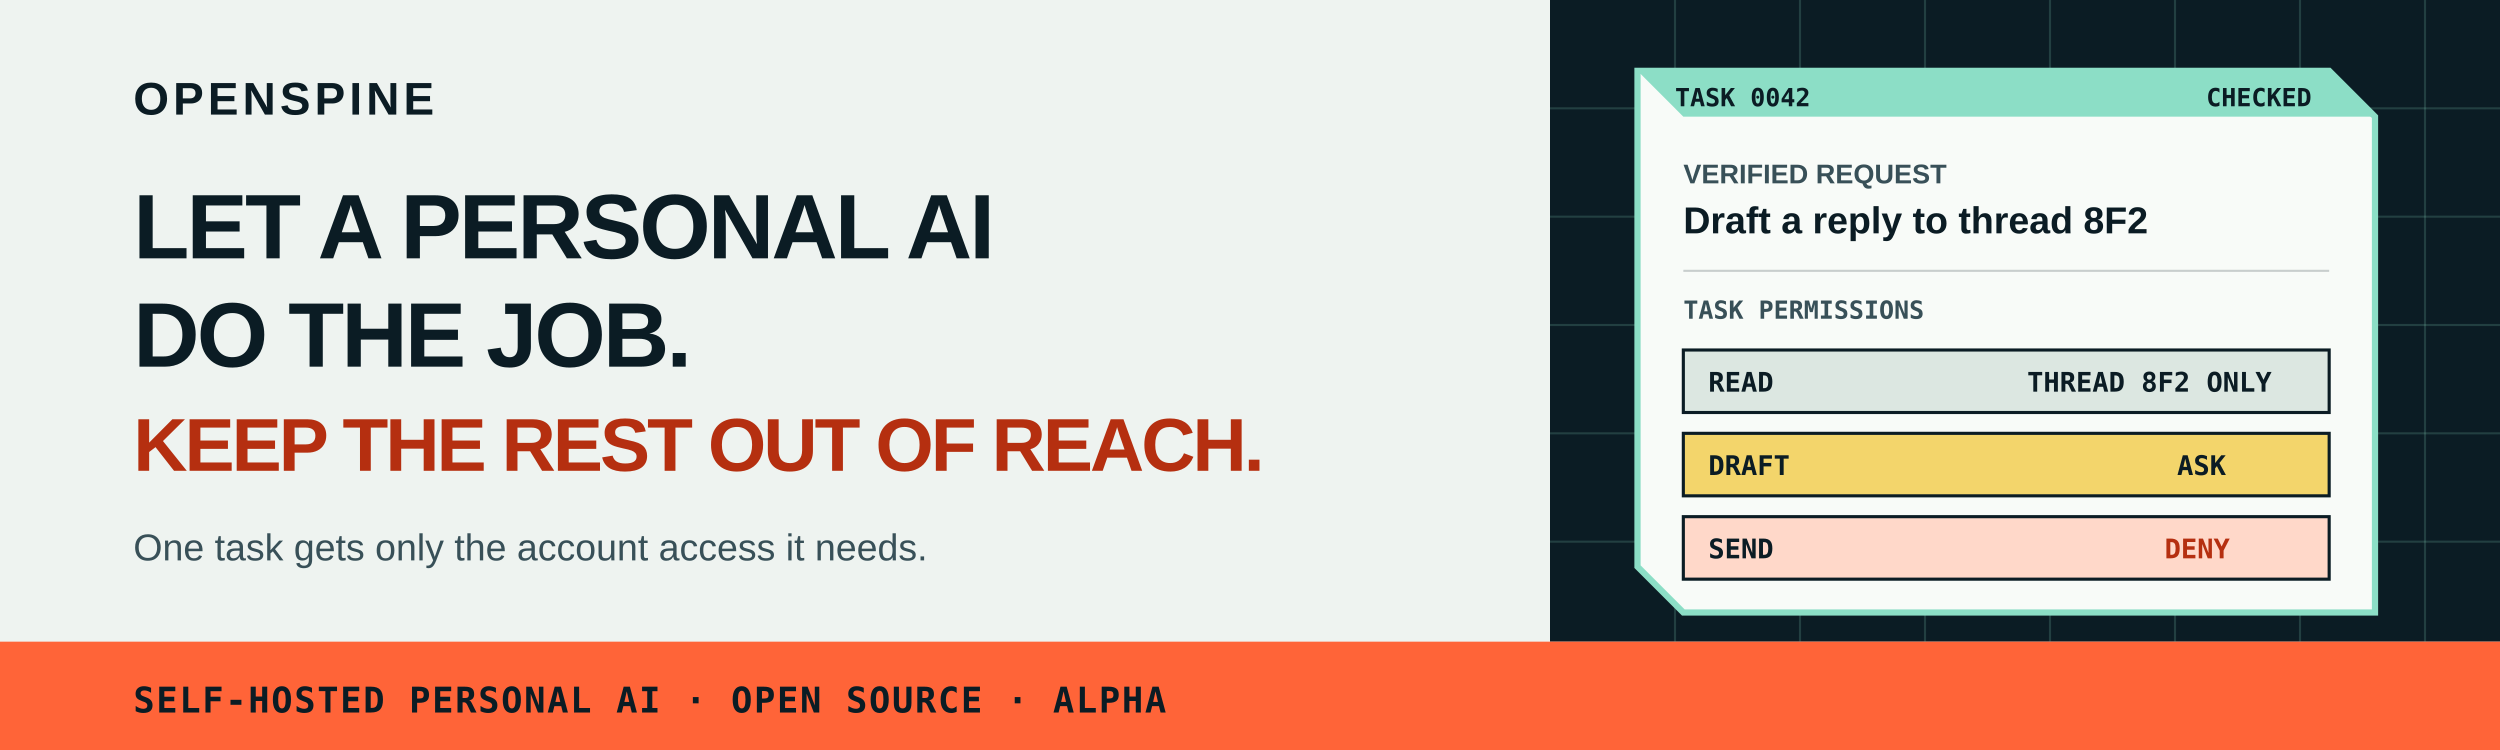
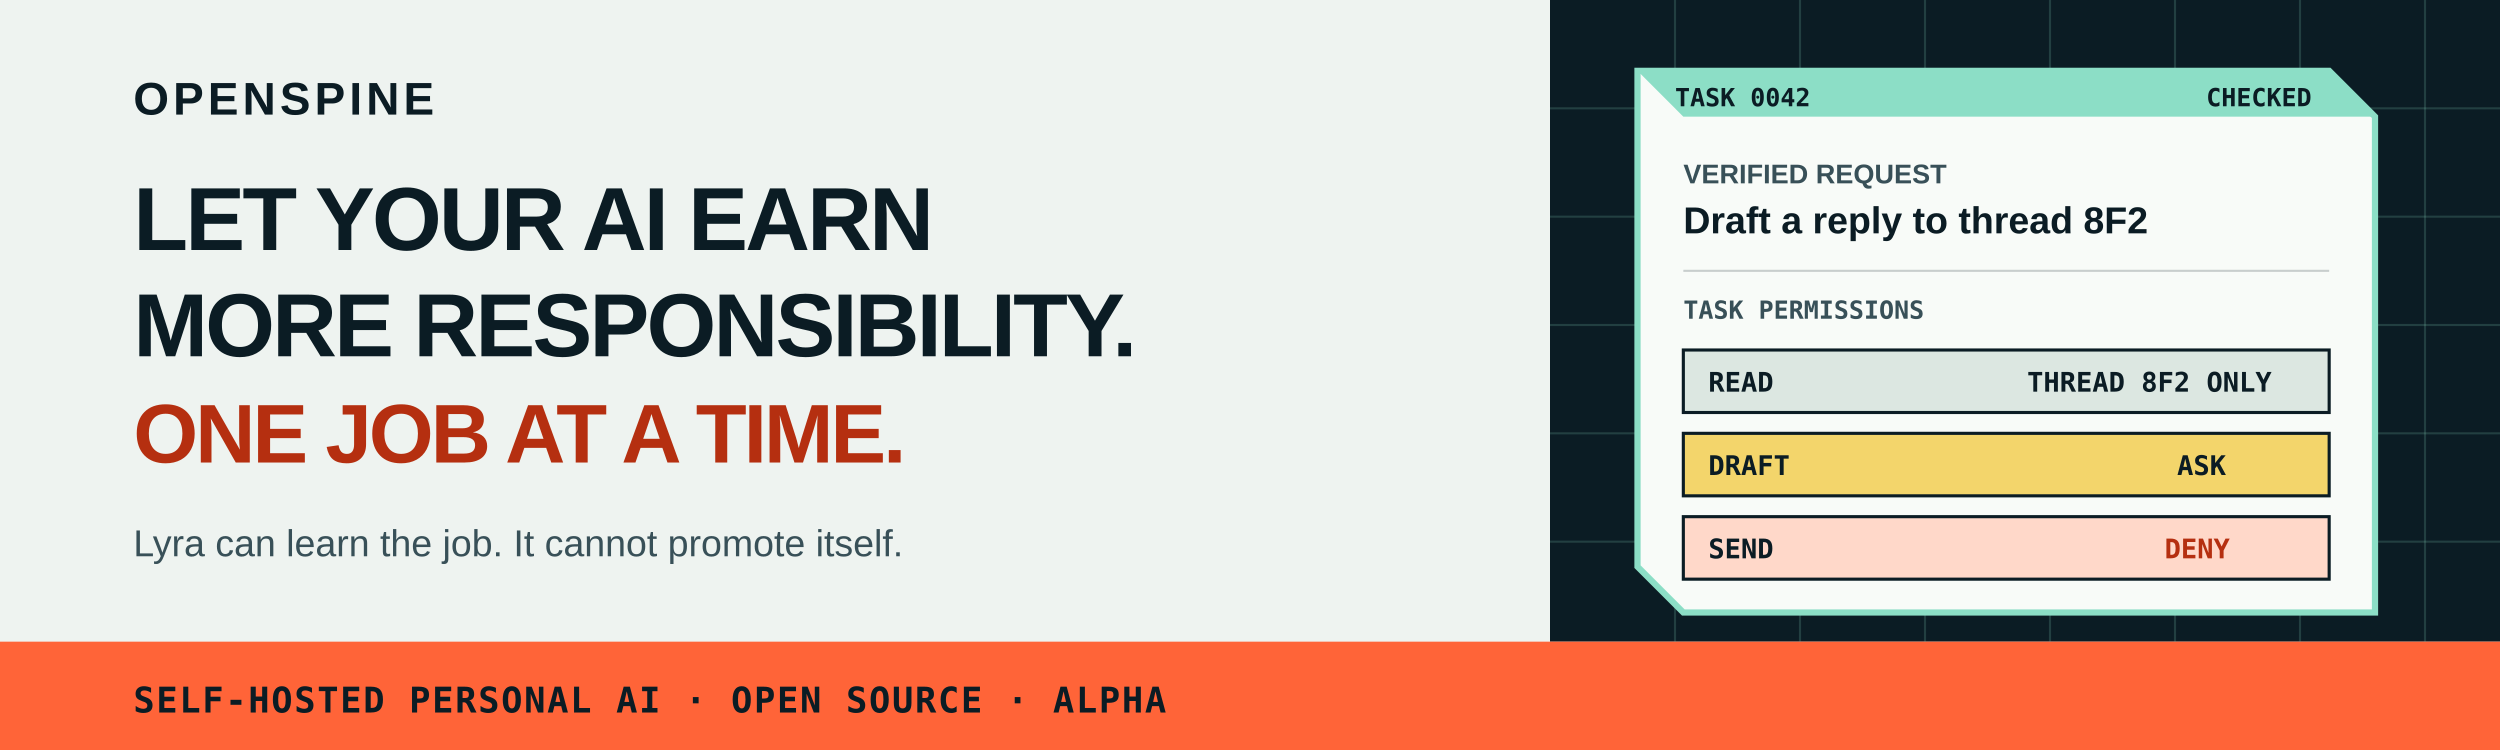
<svg xmlns="http://www.w3.org/2000/svg" width="1200" height="360" viewBox="0 0 1200 360" role="img" aria-labelledby="title desc">
  <rect width="1200" height="360" fill="#eef3f0" />
  <path d="M744 0h456v308H744z" fill="#0b1c24" />
  <path d="M0 308h1200v52H0z" fill="#ff6438" />
  <g fill="none" stroke="#8cdec6" stroke-opacity=".18">
    <path d="M744 52h456M744 104h456M744 156h456M744 208h456M744 260h456" />
    <path d="M804 0v308M864 0v308M924 0v308M984 0v308M1044 0v308M1104 0v308M1164 0v308" />
  </g>
  <g font-family="Arial, sans-serif" fill="#0b1c24">
    <text x="64" y="55" font-size="22" font-weight="700" letter-spacing="2">OPENSPINE</text>
-     <text x="64" y="124" font-size="44" font-weight="900" letter-spacing="-1.3">LET A PERSONAL AI</text>
-     <text x="64" y="176" font-size="44" font-weight="900" letter-spacing="-1.3">DO THE JOB.</text>
-     <text x="64" y="226" font-size="36" font-weight="900" letter-spacing="-1.4" fill="#b52f10">KEEP THE REST OUT OF REACH.</text>
-     <text x="64" y="269" font-size="18" fill="#385058">One task gets only the account access it needs.</text>
+     <text x="64" y="120" font-size="43" font-weight="900" letter-spacing="-1.3">LET YOUR AI EARN</text>
+     <text x="64" y="171" font-size="43" font-weight="900" letter-spacing="-1.3">MORE RESPONSIBILITY.</text>
+     <text x="64" y="222" font-size="40" font-weight="900" letter-spacing="-1.4" fill="#b52f10">ONE JOB AT A TIME.</text>
+     <text x="64" y="267" font-size="18" fill="#385058">Lyra can learn the job. It cannot promote itself.</text>
    <text x="64" y="342" font-size="17" font-family="monospace" font-weight="700" letter-spacing=".8">SELF-HOSTED PERSONAL AI · OPEN SOURCE · ALPHA</text>
  </g>
  <g transform="translate(786 34)">
    <path d="M0 0h332l22 22v238H22L0 238z" fill="#f8fbf8" stroke="#8cdec6" stroke-width="3" />
    <path d="M0 0h332l22 22H22L0 0z" fill="#8cdec6" />
    <g font-family="monospace" font-size="12" font-weight="700" fill="#0b1c24">
      <text x="18" y="17">TASK 0042</text>
      <text x="273" y="17">CHECKED</text>
    </g>
    <text x="22" y="54" font-family="Arial, sans-serif" font-size="13" font-weight="700" fill="#385058">VERIFIED REQUEST</text>
    <text x="22" y="78" font-family="Arial, sans-serif" font-size="18" font-weight="700" fill="#0b1c24">Draft a reply to thread 8F2</text>
    <path d="M22 96h310" stroke="#0b1c24" stroke-opacity=".2" />
    <text x="22" y="119" font-family="monospace" font-size="12" font-weight="700" fill="#385058">TASK PERMISSIONS</text>
    <g font-family="monospace" font-size="13" font-weight="700" fill="#0b1c24">
      <rect x="22" y="134" width="310" height="30" fill="#dce7e1" stroke="#0b1c24" stroke-width="1.5" />
      <text x="34" y="154">READ</text>
      <text x="187" y="154">THREAD 8F2 ONLY</text>
      <rect x="22" y="174" width="310" height="30" fill="#f3d56b" stroke="#0b1c24" stroke-width="1.5" />
      <text x="34" y="194">DRAFT</text>
      <text x="259" y="194">ASK</text>
      <rect x="22" y="214" width="310" height="30" fill="#ffd8c9" stroke="#0b1c24" stroke-width="1.5" />
      <text x="34" y="234">SEND</text>
      <text x="253" y="234" fill="#b52f10">DENY</text>
    </g>
  </g>
</svg>
